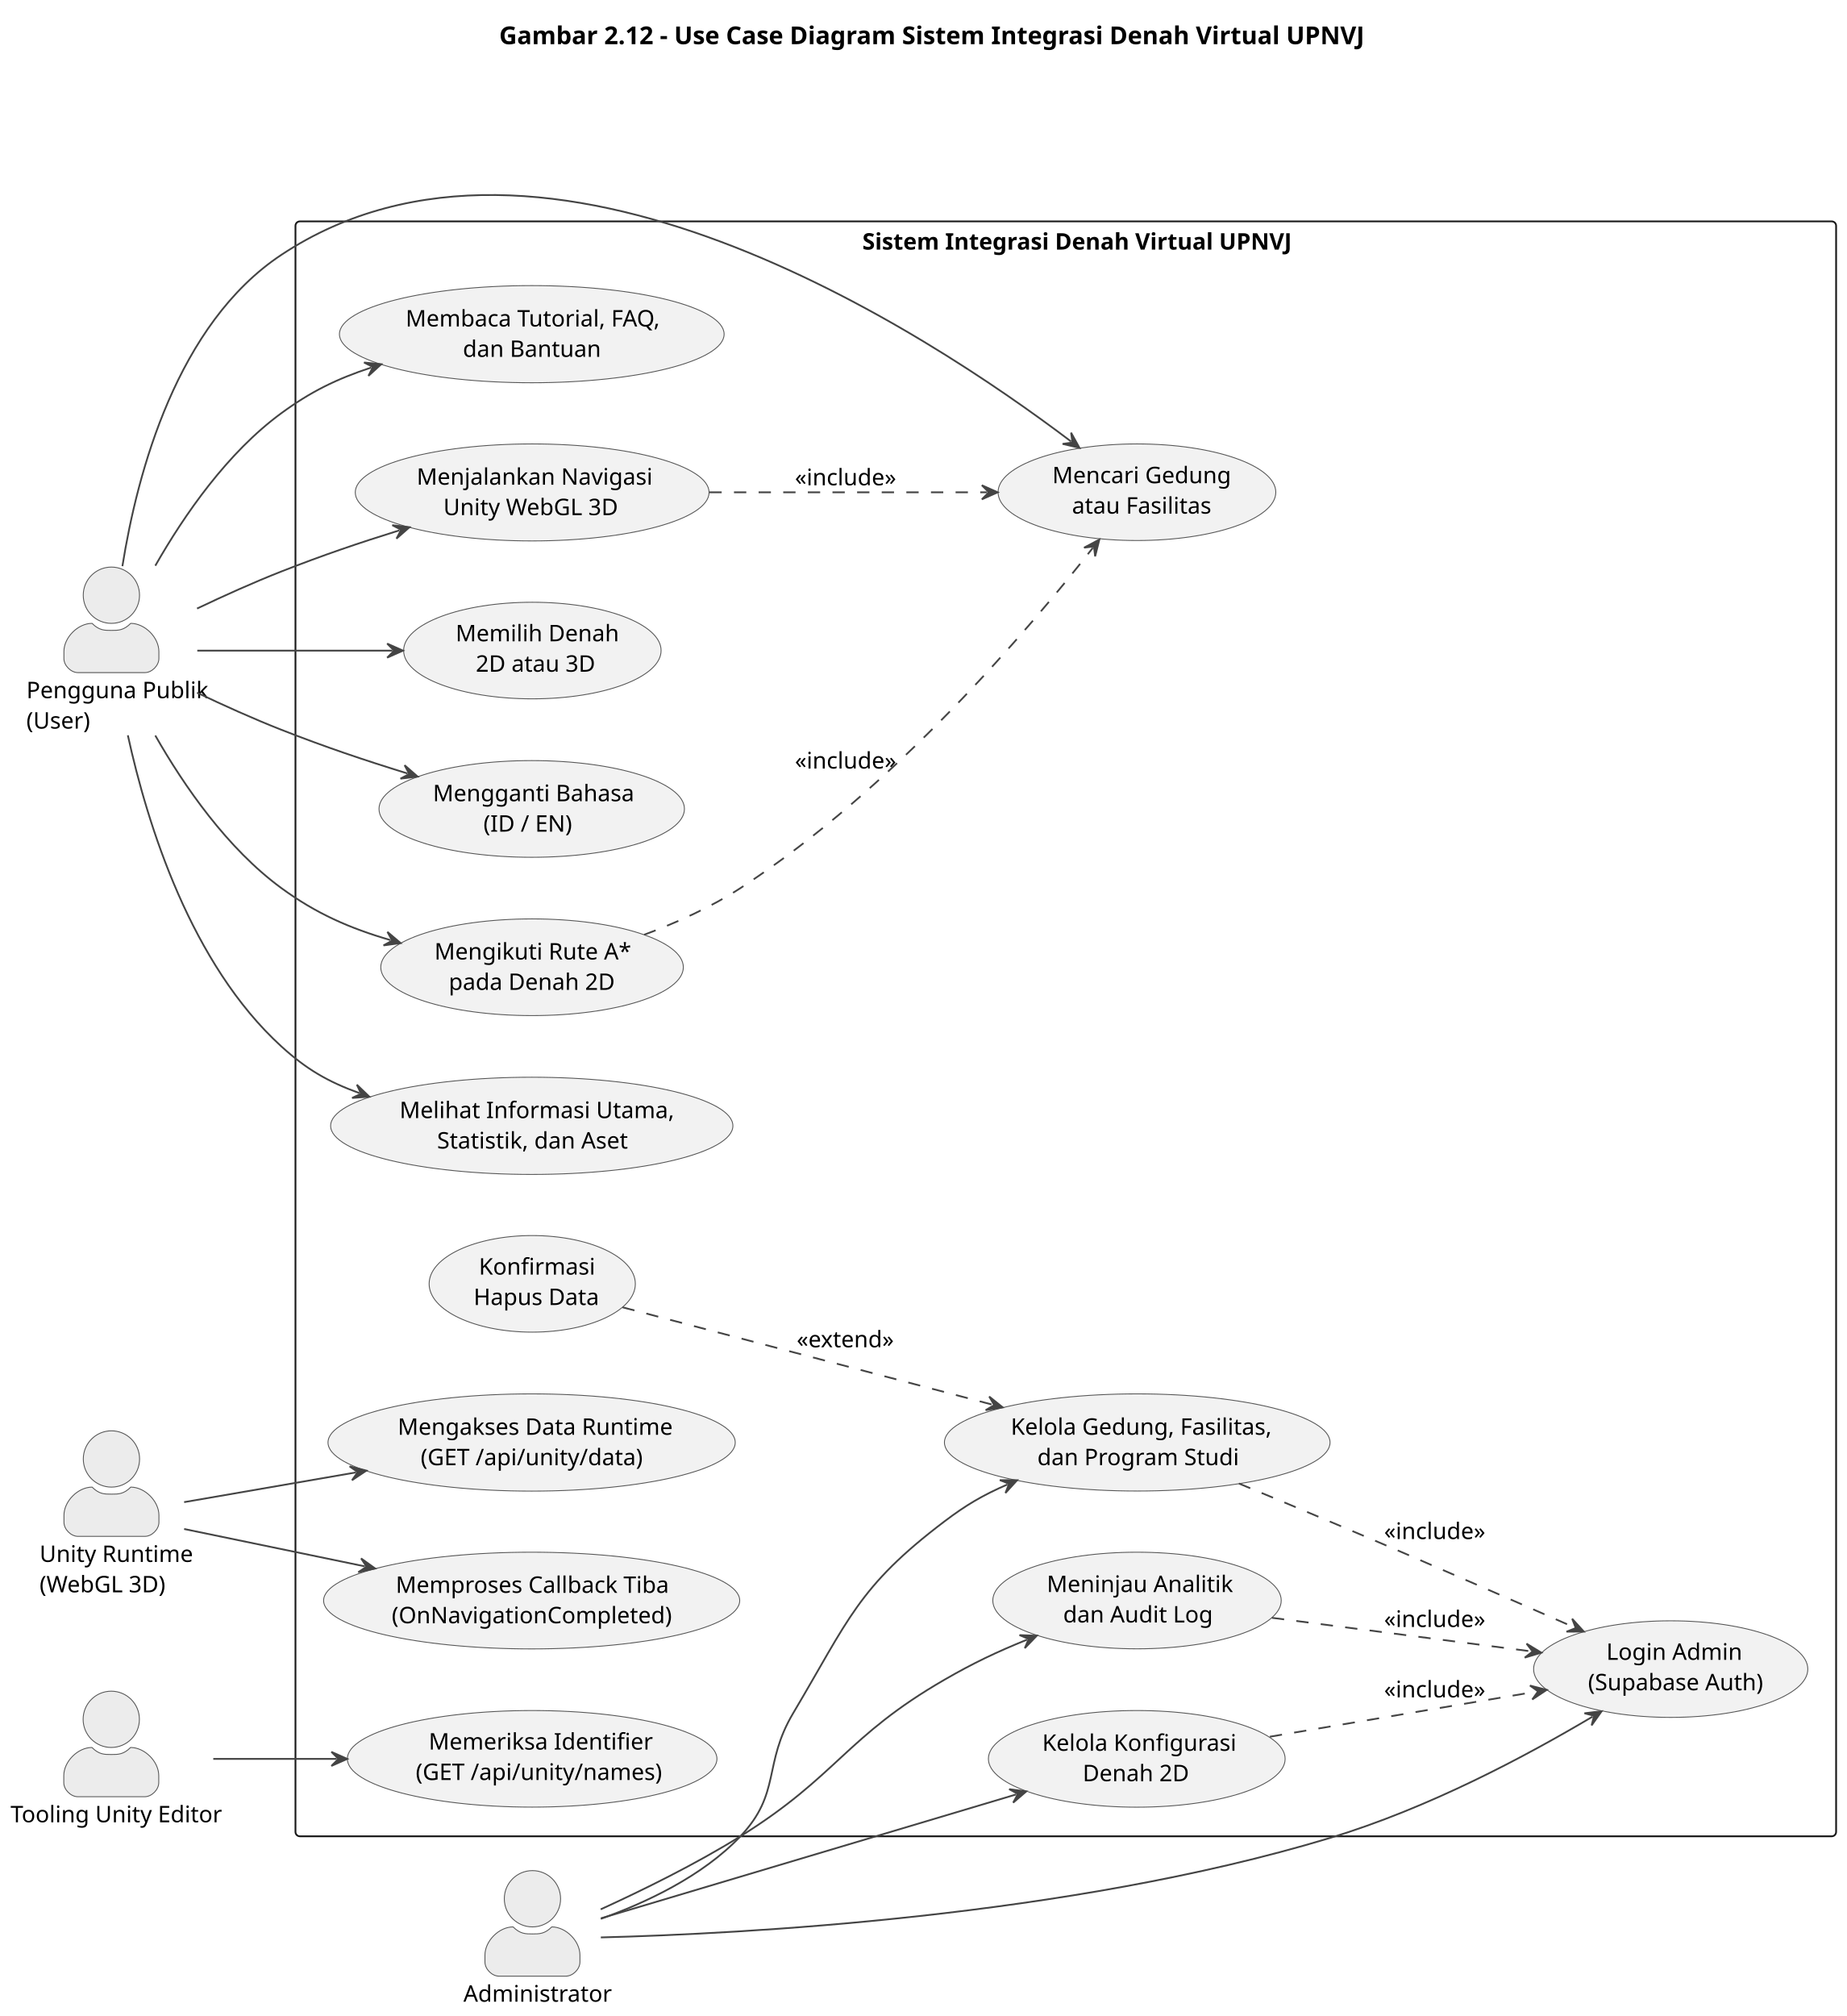
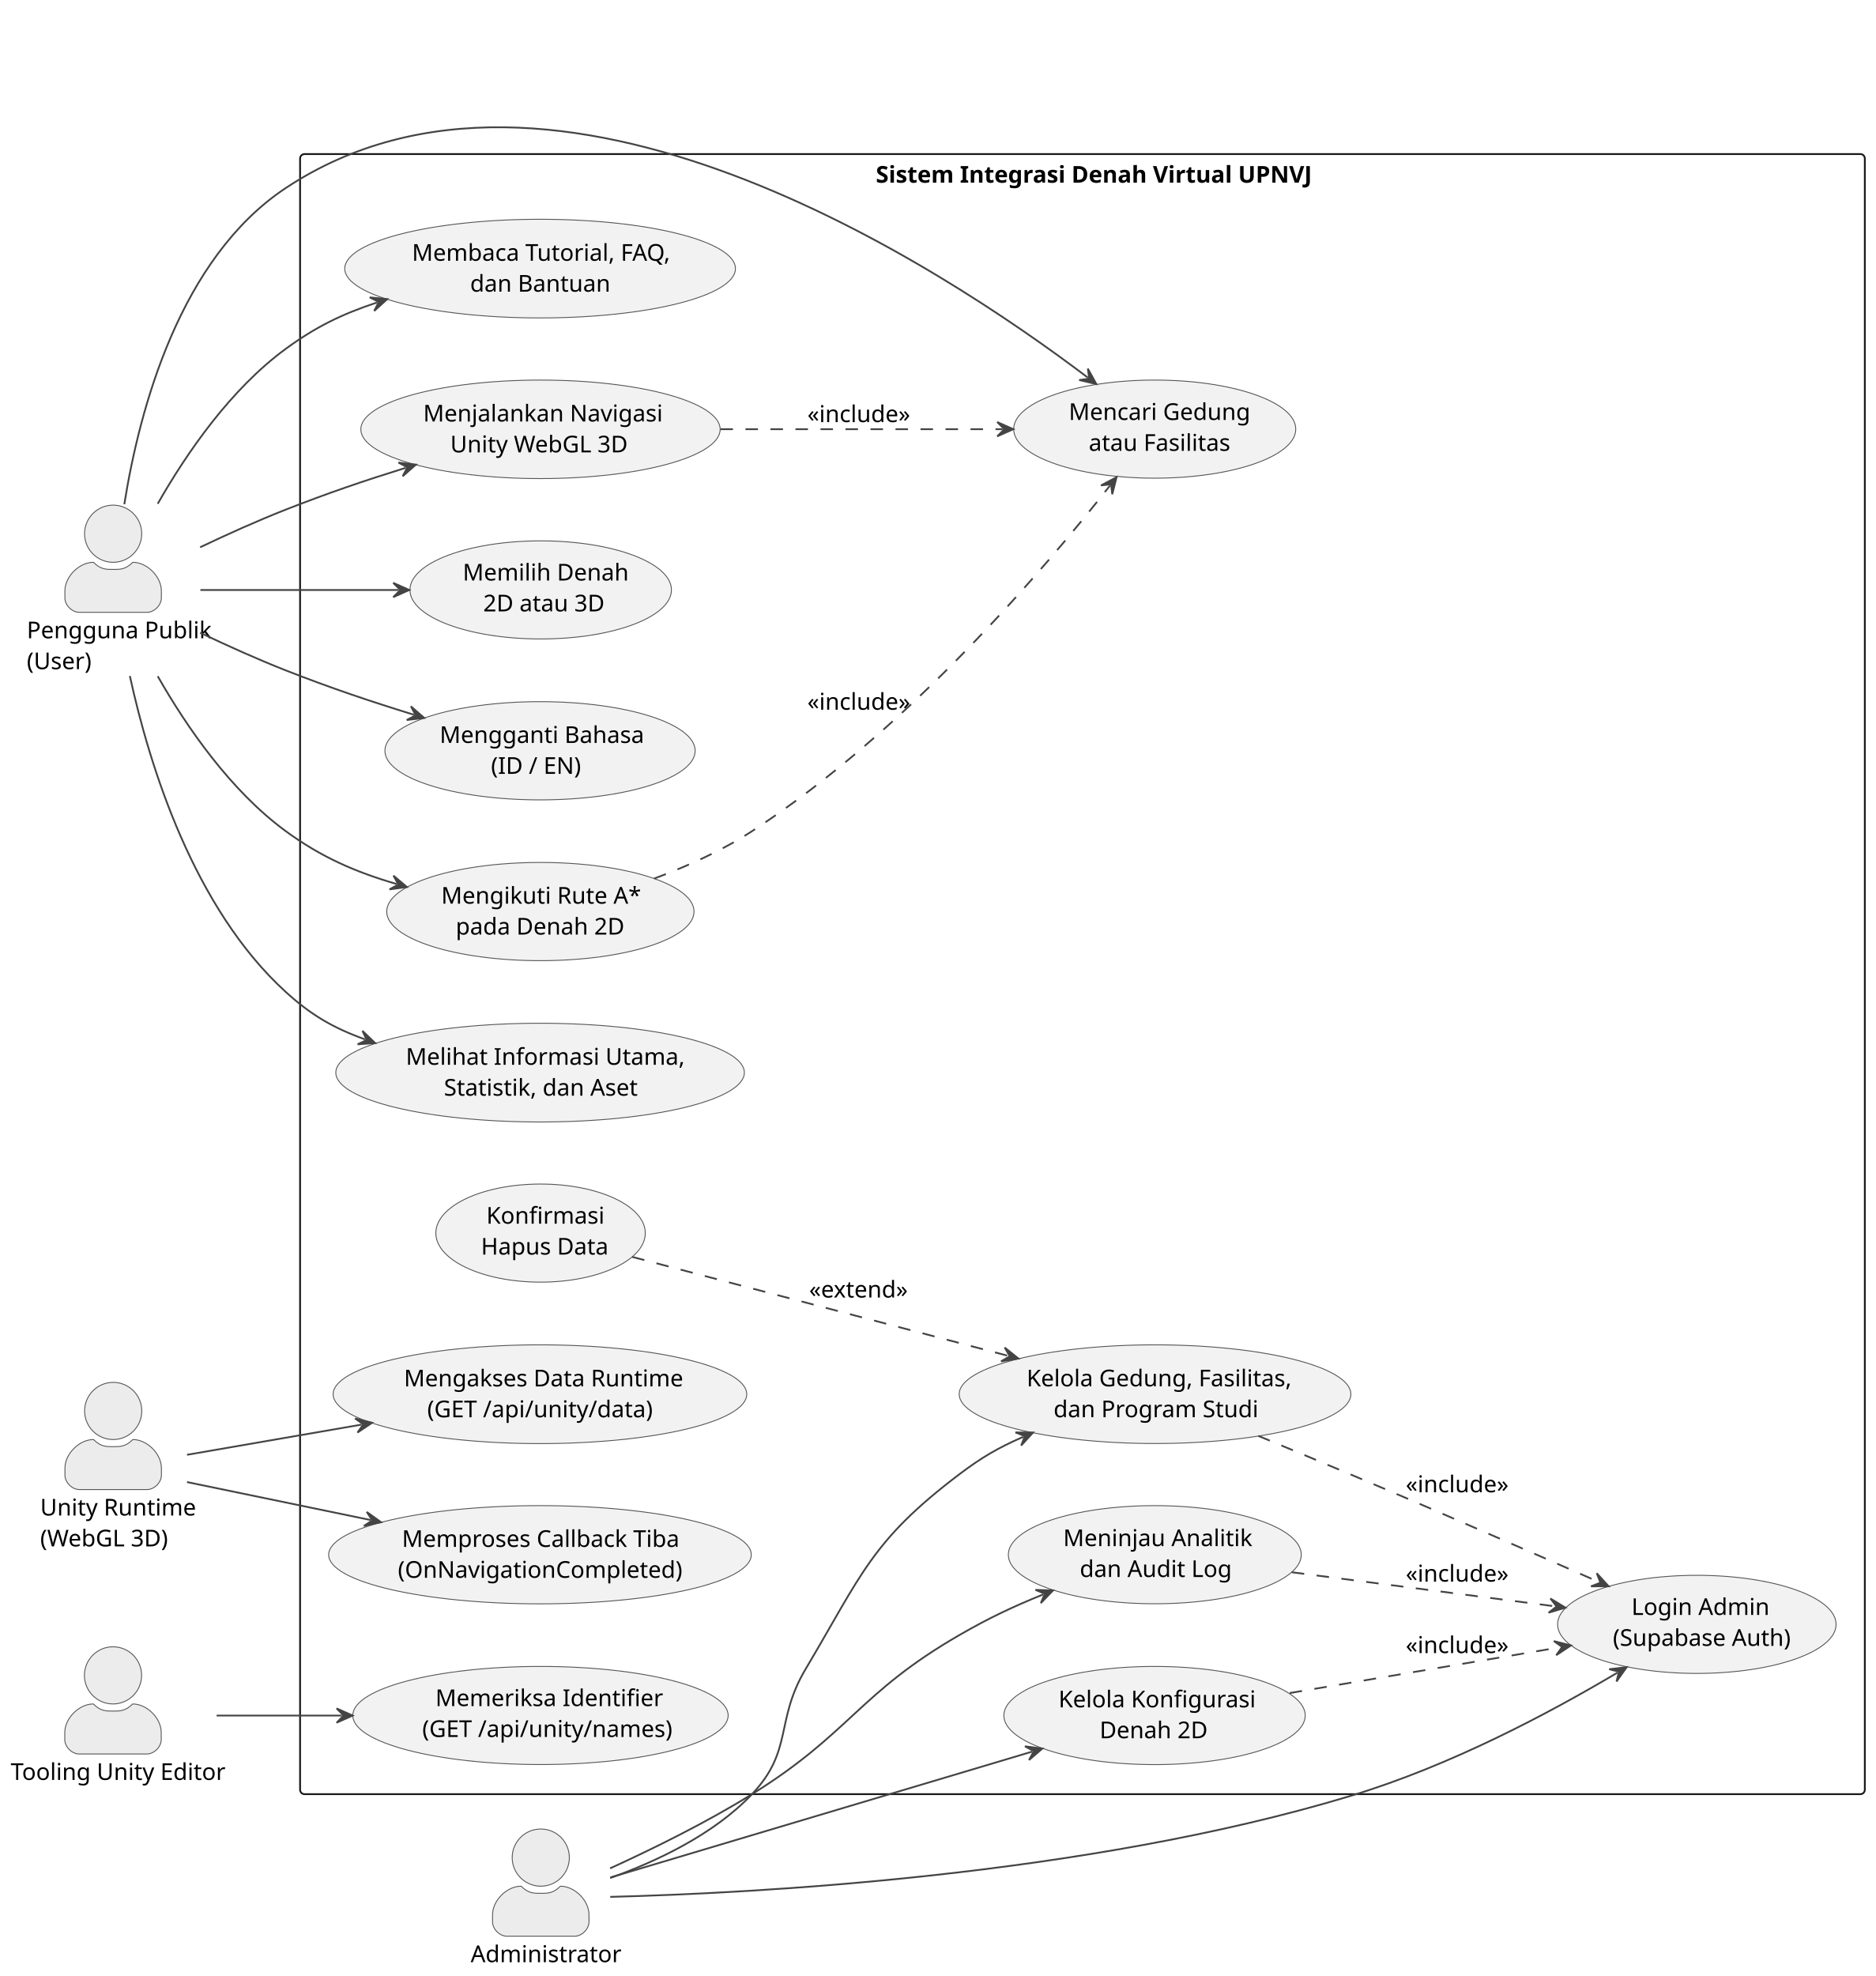
- <svg xmlns="http://www.w3.org/2000/svg" contentStyleType="text/css" height="1146px" preserveAspectRatio="none" style="width:1050px;height:1146px;background:#FFFFFF;" version="1.1" viewBox="0 0 1050 1146" width="1050px" zoomAndPan="magnify">
+ <svg xmlns="http://www.w3.org/2000/svg" contentStyleType="text/css" height="1106px" preserveAspectRatio="none" style="width:1050px;height:1106px;background:#FFFFFF;" version="1.1" viewBox="0 0 1050 1106" width="1050px" zoomAndPan="magnify">
  <defs />
  <g>
-     <text fill="#000000" font-family="Segoe UI" font-size="14" font-weight="bold" lengthAdjust="spacing" textLength="468.296" x="283.852" y="25.107">Gambar 2.12 - Use Case Diagram Sistem Integrasi Denah Virtual UPNVJ</text>
    <g id="cluster_Sistem Integrasi Denah Virtual UPNVJ">
-       <rect fill="none" height="918" rx="2.5" ry="2.5" style="stroke:#181818;stroke-width:1.0;" width="876" x="168" y="125.851" />
-       <text fill="#000000" font-family="Segoe UI" font-size="13" font-weight="bold" lengthAdjust="spacing" textLength="231.328" x="490.336" y="141.879">Sistem Integrasi Denah Virtual UPNVJ</text>
+       <rect fill="none" height="918" rx="2.5" ry="2.5" style="stroke:#181818;stroke-width:1.0;" width="876" x="168" y="86.23" />
+       <text fill="#000000" font-family="Segoe UI" font-size="13" font-weight="bold" lengthAdjust="spacing" textLength="231.328" x="490.336" y="102.258">Sistem Integrasi Denah Virtual UPNVJ</text>
    </g>
    <g id="elem_UC1">
-       <ellipse cx="302.359" cy="639.982" fill="#F2F2F2" rx="114.359" ry="27.631" style="stroke:#555555;stroke-width:0.5;" />
-       <text fill="#000000" font-family="Segoe UI" font-size="13" lengthAdjust="spacing" textLength="144.346" x="227.186" y="635.601">Melihat Informasi Utama,</text>
-       <text fill="#000000" font-family="Segoe UI" font-size="13" lengthAdjust="spacing" textLength="101.683" x="248.517" y="652.892">Statistik, dan Aset</text>
+       <ellipse cx="302.359" cy="600.361" fill="#F2F2F2" rx="114.359" ry="27.631" style="stroke:#555555;stroke-width:0.5;" />
+       <text fill="#000000" font-family="Segoe UI" font-size="13" lengthAdjust="spacing" textLength="144.346" x="227.186" y="595.98">Melihat Informasi Utama,</text>
+       <text fill="#000000" font-family="Segoe UI" font-size="13" lengthAdjust="spacing" textLength="101.683" x="248.517" y="613.271">Statistik, dan Aset</text>
    </g>
    <g id="elem_UC2">
-       <ellipse cx="646.458" cy="279.805" fill="#F2F2F2" rx="78.958" ry="27.454" style="stroke:#555555;stroke-width:0.5;" />
-       <text fill="#000000" font-family="Segoe UI" font-size="13" lengthAdjust="spacing" textLength="95.418" x="598.331" y="274.677">Mencari Gedung</text>
-       <text fill="#000000" font-family="Segoe UI" font-size="13" lengthAdjust="spacing" textLength="73.011" x="609.534" y="291.968">atau Fasilitas</text>
+       <ellipse cx="646.458" cy="240.184" fill="#F2F2F2" rx="78.958" ry="27.454" style="stroke:#555555;stroke-width:0.5;" />
+       <text fill="#000000" font-family="Segoe UI" font-size="13" lengthAdjust="spacing" textLength="95.418" x="598.331" y="235.056">Mencari Gedung</text>
+       <text fill="#000000" font-family="Segoe UI" font-size="13" lengthAdjust="spacing" textLength="73.011" x="609.534" y="252.347">atau Fasilitas</text>
    </g>
    <g id="elem_UC3">
-       <ellipse cx="302.364" cy="189.962" fill="#F2F2F2" rx="109.364" ry="27.611" style="stroke:#555555;stroke-width:0.5;" />
-       <text fill="#000000" font-family="Segoe UI" font-size="13" lengthAdjust="spacing" textLength="137.458" x="230.635" y="185.581">Membaca Tutorial, FAQ,</text>
-       <text fill="#000000" font-family="Segoe UI" font-size="13" lengthAdjust="spacing" textLength="72.344" x="263.192" y="202.871">dan Bantuan</text>
+       <ellipse cx="302.364" cy="150.341" fill="#F2F2F2" rx="109.364" ry="27.611" style="stroke:#555555;stroke-width:0.5;" />
+       <text fill="#000000" font-family="Segoe UI" font-size="13" lengthAdjust="spacing" textLength="137.458" x="230.635" y="145.959">Membaca Tutorial, FAQ,</text>
+       <text fill="#000000" font-family="Segoe UI" font-size="13" lengthAdjust="spacing" textLength="72.344" x="263.192" y="163.25">dan Bantuan</text>
    </g>
    <g id="elem_UC4">
-       <ellipse cx="302.697" cy="369.804" fill="#F2F2F2" rx="73.197" ry="27.453" style="stroke:#555555;stroke-width:0.5;" />
-       <text fill="#000000" font-family="Segoe UI" font-size="13" lengthAdjust="spacing" textLength="87.274" x="259.06" y="364.542">Memilih Denah</text>
-       <text fill="#000000" font-family="Segoe UI" font-size="13" lengthAdjust="spacing" textLength="64.359" x="270.518" y="381.833">2D atau 3D</text>
+       <ellipse cx="302.697" cy="330.183" fill="#F2F2F2" rx="73.197" ry="27.453" style="stroke:#555555;stroke-width:0.5;" />
+       <text fill="#000000" font-family="Segoe UI" font-size="13" lengthAdjust="spacing" textLength="87.274" x="259.06" y="324.921">Memilih Denah</text>
+       <text fill="#000000" font-family="Segoe UI" font-size="13" lengthAdjust="spacing" textLength="64.359" x="270.518" y="342.212">2D atau 3D</text>
    </g>
    <g id="elem_UC5">
-       <ellipse cx="302.522" cy="549.834" fill="#F2F2F2" rx="86.022" ry="27.483" style="stroke:#555555;stroke-width:0.5;" />
-       <text fill="#000000" font-family="Segoe UI" font-size="13" lengthAdjust="spacing" textLength="105.269" x="247.004" y="545.422">Mengikuti Rute A*</text>
-       <text fill="#000000" font-family="Segoe UI" font-size="13" lengthAdjust="spacing" textLength="89.013" x="255.132" y="562.712">pada Denah 2D</text>
+       <ellipse cx="302.522" cy="510.213" fill="#F2F2F2" rx="86.022" ry="27.483" style="stroke:#555555;stroke-width:0.5;" />
+       <text fill="#000000" font-family="Segoe UI" font-size="13" lengthAdjust="spacing" textLength="105.269" x="247.004" y="505.8">Mengikuti Rute A*</text>
+       <text fill="#000000" font-family="Segoe UI" font-size="13" lengthAdjust="spacing" textLength="89.013" x="255.132" y="523.091">pada Denah 2D</text>
    </g>
    <g id="elem_UC6">
-       <ellipse cx="302.586" cy="279.921" fill="#F2F2F2" rx="100.586" ry="27.57" style="stroke:#555555;stroke-width:0.5;" />
-       <text fill="#000000" font-family="Segoe UI" font-size="13" lengthAdjust="spacing" textLength="125.353" x="236.909" y="275.539">Menjalankan Navigasi</text>
-       <text fill="#000000" font-family="Segoe UI" font-size="13" lengthAdjust="spacing" textLength="94.999" x="252.086" y="292.83">Unity WebGL 3D</text>
+       <ellipse cx="302.586" cy="240.3" fill="#F2F2F2" rx="100.586" ry="27.57" style="stroke:#555555;stroke-width:0.5;" />
+       <text fill="#000000" font-family="Segoe UI" font-size="13" lengthAdjust="spacing" textLength="125.353" x="236.909" y="235.918">Menjalankan Navigasi</text>
+       <text fill="#000000" font-family="Segoe UI" font-size="13" lengthAdjust="spacing" textLength="94.999" x="252.086" y="253.209">Unity WebGL 3D</text>
    </g>
    <g id="elem_UC7">
-       <ellipse cx="302.337" cy="459.839" fill="#F2F2F2" rx="86.837" ry="27.488" style="stroke:#555555;stroke-width:0.5;" />
-       <text fill="#000000" font-family="Segoe UI" font-size="13" lengthAdjust="spacing" textLength="106.393" x="246.14" y="455.458">Mengganti Bahasa</text>
-       <text fill="#000000" font-family="Segoe UI" font-size="13" lengthAdjust="spacing" textLength="48.909" x="274.882" y="472.749">(ID / EN)</text>
+       <ellipse cx="302.337" cy="420.218" fill="#F2F2F2" rx="86.837" ry="27.488" style="stroke:#555555;stroke-width:0.5;" />
+       <text fill="#000000" font-family="Segoe UI" font-size="13" lengthAdjust="spacing" textLength="106.393" x="246.14" y="415.837">Mengganti Bahasa</text>
+       <text fill="#000000" font-family="Segoe UI" font-size="13" lengthAdjust="spacing" textLength="48.909" x="274.882" y="433.128">(ID / EN)</text>
    </g>
    <g id="elem_UC8">
-       <ellipse cx="949.955" cy="948.804" fill="#F2F2F2" rx="77.955" ry="27.453" style="stroke:#555555;stroke-width:0.5;" />
-       <text fill="#000000" font-family="Segoe UI" font-size="13" lengthAdjust="spacing" textLength="73.201" x="913.355" y="943.542">Login Admin</text>
-       <text fill="#000000" font-family="Segoe UI" font-size="13" lengthAdjust="spacing" textLength="94.002" x="902.954" y="960.833">(Supabase Auth)</text>
+       <ellipse cx="949.955" cy="909.183" fill="#F2F2F2" rx="77.955" ry="27.453" style="stroke:#555555;stroke-width:0.5;" />
+       <text fill="#000000" font-family="Segoe UI" font-size="13" lengthAdjust="spacing" textLength="73.201" x="913.355" y="903.92">Login Admin</text>
+       <text fill="#000000" font-family="Segoe UI" font-size="13" lengthAdjust="spacing" textLength="94.002" x="902.954" y="921.212">(Supabase Auth)</text>
    </g>
    <g id="elem_UC9">
-       <ellipse cx="646.631" cy="819.963" fill="#F2F2F2" rx="109.631" ry="27.612" style="stroke:#555555;stroke-width:0.5;" />
-       <text fill="#000000" font-family="Segoe UI" font-size="13" lengthAdjust="spacing" textLength="137.827" x="574.718" y="815.582">Kelola Gedung, Fasilitas,</text>
-       <text fill="#000000" font-family="Segoe UI" font-size="13" lengthAdjust="spacing" textLength="107.624" x="589.819" y="832.873">dan Program Studi</text>
+       <ellipse cx="646.631" cy="780.342" fill="#F2F2F2" rx="109.631" ry="27.612" style="stroke:#555555;stroke-width:0.5;" />
+       <text fill="#000000" font-family="Segoe UI" font-size="13" lengthAdjust="spacing" textLength="137.827" x="574.718" y="775.961">Kelola Gedung, Fasilitas,</text>
+       <text fill="#000000" font-family="Segoe UI" font-size="13" lengthAdjust="spacing" textLength="107.624" x="589.819" y="793.252">dan Program Studi</text>
    </g>
    <g id="elem_UC10">
-       <ellipse cx="646.362" cy="999.824" fill="#F2F2F2" rx="84.362" ry="27.473" style="stroke:#555555;stroke-width:0.5;" />
-       <text fill="#000000" font-family="Segoe UI" font-size="13" lengthAdjust="spacing" textLength="102.972" x="592.588" y="995.249">Kelola Konfigurasi</text>
-       <text fill="#000000" font-family="Segoe UI" font-size="13" lengthAdjust="spacing" textLength="56.926" x="615.611" y="1012.54">Denah 2D</text>
+       <ellipse cx="646.362" cy="960.203" fill="#F2F2F2" rx="84.362" ry="27.473" style="stroke:#555555;stroke-width:0.5;" />
+       <text fill="#000000" font-family="Segoe UI" font-size="13" lengthAdjust="spacing" textLength="102.972" x="592.588" y="955.628">Kelola Konfigurasi</text>
+       <text fill="#000000" font-family="Segoe UI" font-size="13" lengthAdjust="spacing" textLength="56.926" x="615.611" y="972.919">Denah 2D</text>
    </g>
    <g id="elem_UC11">
-       <ellipse cx="646.499" cy="909.813" fill="#F2F2F2" rx="81.999" ry="27.462" style="stroke:#555555;stroke-width:0.5;" />
-       <text fill="#000000" font-family="Segoe UI" font-size="13" lengthAdjust="spacing" textLength="99.684" x="595.2" y="905.001">Meninjau Analitik</text>
-       <text fill="#000000" font-family="Segoe UI" font-size="13" lengthAdjust="spacing" textLength="81.091" x="604.496" y="922.292">dan Audit Log</text>
+       <ellipse cx="646.499" cy="870.192" fill="#F2F2F2" rx="81.999" ry="27.462" style="stroke:#555555;stroke-width:0.5;" />
+       <text fill="#000000" font-family="Segoe UI" font-size="13" lengthAdjust="spacing" textLength="99.684" x="595.2" y="865.38">Meninjau Analitik</text>
+       <text fill="#000000" font-family="Segoe UI" font-size="13" lengthAdjust="spacing" textLength="81.091" x="604.496" y="882.671">dan Audit Log</text>
    </g>
    <g id="elem_UC12">
-       <ellipse cx="302.628" cy="729.804" fill="#F2F2F2" rx="58.628" ry="27.453" style="stroke:#555555;stroke-width:0.5;" />
-       <text fill="#000000" font-family="Segoe UI" font-size="13" lengthAdjust="spacing" textLength="60.728" x="272.264" y="724.542">Konfirmasi</text>
-       <text fill="#000000" font-family="Segoe UI" font-size="13" lengthAdjust="spacing" textLength="66.669" x="269.293" y="741.833">Hapus Data</text>
+       <ellipse cx="302.628" cy="690.183" fill="#F2F2F2" rx="58.628" ry="27.453" style="stroke:#555555;stroke-width:0.5;" />
+       <text fill="#000000" font-family="Segoe UI" font-size="13" lengthAdjust="spacing" textLength="60.728" x="272.264" y="684.92">Konfirmasi</text>
+       <text fill="#000000" font-family="Segoe UI" font-size="13" lengthAdjust="spacing" textLength="66.669" x="269.293" y="702.212">Hapus Data</text>
    </g>
    <g id="elem_UC13">
-       <ellipse cx="302.277" cy="819.988" fill="#F2F2F2" rx="115.777" ry="27.637" style="stroke:#555555;stroke-width:0.5;" />
-       <text fill="#000000" font-family="Segoe UI" font-size="13" lengthAdjust="spacing" textLength="146.301" x="226.126" y="815.607">Mengakses Data Runtime</text>
-       <text fill="#000000" font-family="Segoe UI" font-size="13" lengthAdjust="spacing" textLength="120.161" x="239.196" y="832.898">(GET /api/unity/data)</text>
+       <ellipse cx="302.277" cy="780.367" fill="#F2F2F2" rx="115.777" ry="27.637" style="stroke:#555555;stroke-width:0.5;" />
+       <text fill="#000000" font-family="Segoe UI" font-size="13" lengthAdjust="spacing" textLength="146.301" x="226.126" y="775.986">Mengakses Data Runtime</text>
+       <text fill="#000000" font-family="Segoe UI" font-size="13" lengthAdjust="spacing" textLength="120.161" x="239.196" y="793.277">(GET /api/unity/data)</text>
    </g>
    <g id="elem_UC14">
-       <ellipse cx="302.574" cy="999.804" fill="#F2F2F2" rx="105.074" ry="27.453" style="stroke:#555555;stroke-width:0.5;" />
-       <text fill="#000000" font-family="Segoe UI" font-size="13" lengthAdjust="spacing" textLength="117.647" x="243.751" y="994.542">Memeriksa Identifier</text>
-       <text fill="#000000" font-family="Segoe UI" font-size="13" lengthAdjust="spacing" textLength="132.355" x="236.397" y="1011.833">(GET /api/unity/names)</text>
+       <ellipse cx="302.574" cy="960.183" fill="#F2F2F2" rx="105.074" ry="27.453" style="stroke:#555555;stroke-width:0.5;" />
+       <text fill="#000000" font-family="Segoe UI" font-size="13" lengthAdjust="spacing" textLength="117.647" x="243.751" y="954.92">Memeriksa Identifier</text>
+       <text fill="#000000" font-family="Segoe UI" font-size="13" lengthAdjust="spacing" textLength="132.355" x="236.397" y="972.212">(GET /api/unity/names)</text>
    </g>
    <g id="elem_UC15">
-       <ellipse cx="302.298" cy="909.839" fill="#F2F2F2" rx="118.298" ry="27.488" style="stroke:#555555;stroke-width:0.5;" />
-       <text fill="#000000" font-family="Segoe UI" font-size="13" lengthAdjust="spacing" textLength="146.301" x="225.016" y="905.457">Memproses Callback Tiba</text>
-       <text fill="#000000" font-family="Segoe UI" font-size="13" lengthAdjust="spacing" textLength="150.827" x="222.753" y="922.748">(OnNavigationCompleted)</text>
+       <ellipse cx="302.298" cy="870.217" fill="#F2F2F2" rx="118.298" ry="27.488" style="stroke:#555555;stroke-width:0.5;" />
+       <text fill="#000000" font-family="Segoe UI" font-size="13" lengthAdjust="spacing" textLength="146.301" x="225.016" y="865.836">Memproses Callback Tiba</text>
+       <text fill="#000000" font-family="Segoe UI" font-size="13" lengthAdjust="spacing" textLength="150.827" x="222.753" y="883.127">(OnNavigationCompleted)</text>
    </g>
    <g id="elem_User">
-       <ellipse cx="63.337" cy="338.351" fill="#ECECEC" rx="16" ry="16" style="stroke:#555555;stroke-width:0.5;" />
-       <path d="M63.337,358.351 C67.337,358.351 70.337,358.351 74.337,354.351 C82.337,354.351 90.337,362.351 90.337,370.351 L90.337,374.351 C90.337,378.351 86.337,382.351 82.337,382.351 L44.337,382.351 C40.337,382.351 36.337,378.351 36.337,374.351 L36.337,370.351 C36.337,362.351 44.337,354.351 52.337,354.351 C56.337,358.351 59.337,358.351 63.337,358.351 " fill="#ECECEC" style="stroke:#555555;stroke-width:0.5;" />
-       <text fill="#000000" font-family="Segoe UI" font-size="13" lengthAdjust="spacing" textLength="96.675" x="15" y="396.879">Pengguna Publik</text>
-       <text fill="#000000" font-family="Segoe UI" font-size="13" lengthAdjust="spacing" textLength="33.611" x="15" y="414.17">(User)</text>
+       <ellipse cx="63.337" cy="298.73" fill="#ECECEC" rx="16" ry="16" style="stroke:#555555;stroke-width:0.5;" />
+       <path d="M63.337,318.73 C67.337,318.73 70.337,318.73 74.337,314.73 C82.337,314.73 90.337,322.73 90.337,330.73 L90.337,334.73 C90.337,338.73 86.337,342.73 82.337,342.73 L44.337,342.73 C40.337,342.73 36.337,338.73 36.337,334.73 L36.337,330.73 C36.337,322.73 44.337,314.73 52.337,314.73 C56.337,318.73 59.337,318.73 63.337,318.73 " fill="#ECECEC" style="stroke:#555555;stroke-width:0.5;" />
+       <text fill="#000000" font-family="Segoe UI" font-size="13" lengthAdjust="spacing" textLength="96.675" x="15" y="357.258">Pengguna Publik</text>
+       <text fill="#000000" font-family="Segoe UI" font-size="13" lengthAdjust="spacing" textLength="33.611" x="15" y="374.549">(User)</text>
    </g>
    <g id="elem_Admin">
-       <ellipse cx="302.744" cy="1079.351" fill="#ECECEC" rx="16" ry="16" style="stroke:#555555;stroke-width:0.5;" />
-       <path d="M302.744,1099.351 C306.744,1099.351 309.744,1099.351 313.744,1095.351 C321.744,1095.351 329.744,1103.351 329.744,1111.351 L329.744,1115.351 C329.744,1119.351 325.744,1123.351 321.744,1123.351 L283.744,1123.351 C279.744,1123.351 275.744,1119.351 275.744,1115.351 L275.744,1111.351 C275.744,1103.351 283.744,1095.351 291.744,1095.351 C295.744,1099.351 298.744,1099.351 302.744,1099.351 " fill="#ECECEC" style="stroke:#555555;stroke-width:0.5;" />
-       <text fill="#000000" font-family="Segoe UI" font-size="13" lengthAdjust="spacing" textLength="78.489" x="263.5" y="1137.879">Administrator</text>
+       <ellipse cx="302.744" cy="1039.73" fill="#ECECEC" rx="16" ry="16" style="stroke:#555555;stroke-width:0.5;" />
+       <path d="M302.744,1059.73 C306.744,1059.73 309.744,1059.73 313.744,1055.73 C321.744,1055.73 329.744,1063.73 329.744,1071.73 L329.744,1075.73 C329.744,1079.73 325.744,1083.73 321.744,1083.73 L283.744,1083.73 C279.744,1083.73 275.744,1079.73 275.744,1075.73 L275.744,1071.73 C275.744,1063.73 283.744,1055.73 291.744,1055.73 C295.744,1059.73 298.744,1059.73 302.744,1059.73 " fill="#ECECEC" style="stroke:#555555;stroke-width:0.5;" />
+       <text fill="#000000" font-family="Segoe UI" font-size="13" lengthAdjust="spacing" textLength="78.489" x="263.5" y="1098.258">Administrator</text>
    </g>
    <g id="elem_UnityRuntime">
-       <ellipse cx="63.366" cy="829.351" fill="#ECECEC" rx="16" ry="16" style="stroke:#555555;stroke-width:0.5;" />
-       <path d="M63.366,849.351 C67.366,849.351 70.366,849.351 74.366,845.351 C82.366,845.351 90.366,853.351 90.366,861.351 L90.366,865.351 C90.366,869.351 86.366,873.351 82.366,873.351 L44.366,873.351 C40.366,873.351 36.366,869.351 36.366,865.351 L36.366,861.351 C36.366,853.351 44.366,845.351 52.366,845.351 C56.366,849.351 59.366,849.351 63.366,849.351 " fill="#ECECEC" style="stroke:#555555;stroke-width:0.5;" />
-       <text fill="#000000" font-family="Segoe UI" font-size="13" lengthAdjust="spacing" textLength="81.732" x="22.5" y="887.879">Unity Runtime</text>
-       <text fill="#000000" font-family="Segoe UI" font-size="13" lengthAdjust="spacing" textLength="69.151" x="22.5" y="905.17">(WebGL 3D)</text>
+       <ellipse cx="63.366" cy="789.73" fill="#ECECEC" rx="16" ry="16" style="stroke:#555555;stroke-width:0.5;" />
+       <path d="M63.366,809.73 C67.366,809.73 70.366,809.73 74.366,805.73 C82.366,805.73 90.366,813.73 90.366,821.73 L90.366,825.73 C90.366,829.73 86.366,833.73 82.366,833.73 L44.366,833.73 C40.366,833.73 36.366,829.73 36.366,825.73 L36.366,821.73 C36.366,813.73 44.366,805.73 52.366,805.73 C56.366,809.73 59.366,809.73 63.366,809.73 " fill="#ECECEC" style="stroke:#555555;stroke-width:0.5;" />
+       <text fill="#000000" font-family="Segoe UI" font-size="13" lengthAdjust="spacing" textLength="81.732" x="22.5" y="848.258">Unity Runtime</text>
+       <text fill="#000000" font-family="Segoe UI" font-size="13" lengthAdjust="spacing" textLength="69.151" x="22.5" y="865.549">(WebGL 3D)</text>
    </g>
    <g id="elem_UnityEditor">
-       <ellipse cx="63.265" cy="977.351" fill="#ECECEC" rx="16" ry="16" style="stroke:#555555;stroke-width:0.5;" />
-       <path d="M63.265,997.351 C67.265,997.351 70.265,997.351 74.265,993.351 C82.265,993.351 90.265,1001.351 90.265,1009.351 L90.265,1013.351 C90.265,1017.351 86.265,1021.351 82.265,1021.351 L44.265,1021.351 C40.265,1021.351 36.265,1017.351 36.265,1013.351 L36.265,1009.351 C36.265,1001.351 44.265,993.351 52.265,993.351 C56.265,997.351 59.265,997.351 63.265,997.351 " fill="#ECECEC" style="stroke:#555555;stroke-width:0.5;" />
-       <text fill="#000000" font-family="Segoe UI" font-size="13" lengthAdjust="spacing" textLength="114.531" x="6" y="1035.879">Tooling Unity Editor</text>
+       <ellipse cx="63.265" cy="937.73" fill="#ECECEC" rx="16" ry="16" style="stroke:#555555;stroke-width:0.5;" />
+       <path d="M63.265,957.73 C67.265,957.73 70.265,957.73 74.265,953.73 C82.265,953.73 90.265,961.73 90.265,969.73 L90.265,973.73 C90.265,977.73 86.265,981.73 82.265,981.73 L44.265,981.73 C40.265,981.73 36.265,977.73 36.265,973.73 L36.265,969.73 C36.265,961.73 44.265,953.73 52.265,953.73 C56.265,957.73 59.265,957.73 63.265,957.73 " fill="#ECECEC" style="stroke:#555555;stroke-width:0.5;" />
+       <text fill="#000000" font-family="Segoe UI" font-size="13" lengthAdjust="spacing" textLength="114.531" x="6" y="996.258">Tooling Unity Editor</text>
    </g>
    <g id="link_User_UC1">
-       <path d="M72.7,417.991 C83.82,468.831 108.54,547.991 160,594.851 C174.1,607.691 186.238,614.831 204.378,621.391 " fill="none" id="User-to-UC1" style="stroke:#444444;stroke-width:1.0;" />
-       <polygon fill="#444444" points="210.02,623.431,202.917,616.609,205.318,621.731,200.196,624.132,210.02,623.431" style="stroke:#444444;stroke-width:1.0;" />
+       <path d="M72.7,378.37 C83.82,429.21 108.54,508.37 160,555.23 C174.1,568.07 186.238,575.21 204.378,581.769 " fill="none" id="User-to-UC1" style="stroke:#444444;stroke-width:1.0;" />
+       <polygon fill="#444444" points="210.02,583.81,202.917,576.988,205.318,582.11,200.196,584.511,210.02,583.81" style="stroke:#444444;stroke-width:1.0;" />
    </g>
    <g id="link_User_UC2">
-       <path d="M69.6,321.841 C78.14,268.301 100.73,184.081 160,144.851 C309.92,45.621 527.216,189.07 608.996,250.96 " fill="none" id="User-to-UC2" style="stroke:#444444;stroke-width:1.0;" />
-       <polygon fill="#444444" points="613.78,254.581,609.017,245.96,609.793,251.564,604.19,252.34,613.78,254.581" style="stroke:#444444;stroke-width:1.0;" />
+       <path d="M69.6,282.22 C78.14,228.68 100.73,144.46 160,105.23 C309.92,6 527.216,149.449 608.996,211.339 " fill="none" id="User-to-UC2" style="stroke:#444444;stroke-width:1.0;" />
+       <polygon fill="#444444" points="613.78,214.96,609.017,206.339,609.793,211.943,604.19,212.719,613.78,214.96" style="stroke:#444444;stroke-width:1.0;" />
    </g>
    <g id="link_User_UC3">
-       <path d="M88.3,321.591 C104.79,292.681 129.3,257.311 160,234.851 C176.75,222.601 191.264,215.488 211.095,208.918 " fill="none" id="User-to-UC3" style="stroke:#444444;stroke-width:1.0;" />
-       <polygon fill="#444444" points="216.79,207.031,206.989,206.065,212.044,208.604,209.505,213.659,216.79,207.031" style="stroke:#444444;stroke-width:1.0;" />
+       <path d="M88.3,281.97 C104.79,253.06 129.3,217.69 160,195.23 C176.75,182.98 191.264,175.867 211.095,169.297 " fill="none" id="User-to-UC3" style="stroke:#444444;stroke-width:1.0;" />
+       <polygon fill="#444444" points="216.79,167.41,206.989,166.444,212.044,168.982,209.505,174.038,216.79,167.41" style="stroke:#444444;stroke-width:1.0;" />
    </g>
    <g id="link_User_UC4">
-       <path d="M112.18,369.851 C145.7,369.851 185.16,369.851 223.14,369.851 " fill="none" id="User-to-UC4" style="stroke:#444444;stroke-width:1.0;" />
-       <polygon fill="#444444" points="229.14,369.851,220.14,365.851,224.14,369.851,220.14,373.851,229.14,369.851" style="stroke:#444444;stroke-width:1.0;" />
+       <path d="M112.18,330.23 C145.7,330.23 185.16,330.23 223.14,330.23 " fill="none" id="User-to-UC4" style="stroke:#444444;stroke-width:1.0;" />
+       <polygon fill="#444444" points="229.14,330.23,220.14,326.23,224.14,330.23,220.14,334.23,229.14,330.23" style="stroke:#444444;stroke-width:1.0;" />
    </g>
    <g id="link_User_UC5">
-       <path d="M88.3,418.111 C104.79,447.021 129.3,482.391 160,504.851 C179.87,519.381 198.85,527.663 222.05,534.423 " fill="none" id="User-to-UC5" style="stroke:#444444;stroke-width:1.0;" />
-       <polygon fill="#444444" points="227.81,536.101,220.288,529.743,223.01,534.702,218.05,537.424,227.81,536.101" style="stroke:#444444;stroke-width:1.0;" />
+       <path d="M88.3,378.49 C104.79,407.4 129.3,442.77 160,465.23 C179.87,479.76 198.85,488.041 222.05,494.801 " fill="none" id="User-to-UC5" style="stroke:#444444;stroke-width:1.0;" />
+       <polygon fill="#444444" points="227.81,496.48,220.288,490.122,223.01,495.081,218.05,497.803,227.81,496.48" style="stroke:#444444;stroke-width:1.0;" />
    </g>
    <g id="link_User_UC6">
-       <path d="M112.05,345.931 C127.19,338.721 144.13,331.081 160,324.851 C183.4,315.661 203.771,308.735 227.121,301.465 " fill="none" id="User-to-UC6" style="stroke:#444444;stroke-width:1.0;" />
-       <polygon fill="#444444" points="232.85,299.681,223.068,298.537,228.076,301.168,225.446,306.176,232.85,299.681" style="stroke:#444444;stroke-width:1.0;" />
+       <path d="M112.05,306.31 C127.19,299.1 144.13,291.46 160,285.23 C183.4,276.04 203.771,269.114 227.121,261.844 " fill="none" id="User-to-UC6" style="stroke:#444444;stroke-width:1.0;" />
+       <polygon fill="#444444" points="232.85,260.06,223.068,258.916,228.076,261.546,225.446,266.555,232.85,260.06" style="stroke:#444444;stroke-width:1.0;" />
    </g>
    <g id="link_User_UC7">
-       <path d="M112.05,393.771 C127.19,400.981 144.13,408.621 160,414.851 C184.95,424.651 207.256,432.144 231.746,439.693 " fill="none" id="User-to-UC7" style="stroke:#444444;stroke-width:1.0;" />
-       <polygon fill="#444444" points="237.48,441.461,230.058,434.987,232.702,439.988,227.701,442.632,237.48,441.461" style="stroke:#444444;stroke-width:1.0;" />
+       <path d="M112.05,354.15 C127.19,361.36 144.13,369 160,375.23 C184.95,385.03 207.256,392.522 231.746,400.072 " fill="none" id="User-to-UC7" style="stroke:#444444;stroke-width:1.0;" />
+       <polygon fill="#444444" points="237.48,401.84,230.058,395.366,232.702,400.367,227.701,403.011,237.48,401.84" style="stroke:#444444;stroke-width:1.0;" />
    </g>
    <g id="link_Admin_UC8">
-       <path d="M341.63,1101.331 C420.64,1099.331 607.25,1089.801 756,1044.851 C812.6,1027.751 867.689,998.25 905.529,975.821 " fill="none" id="Admin-to-UC8" style="stroke:#444444;stroke-width:1.0;" />
-       <polygon fill="#444444" points="910.69,972.761,900.908,973.909,906.389,975.311,904.988,980.791,910.69,972.761" style="stroke:#444444;stroke-width:1.0;" />
+       <path d="M341.63,1061.71 C420.64,1059.71 607.25,1050.18 756,1005.23 C812.6,988.13 867.689,958.629 905.529,936.199 " fill="none" id="Admin-to-UC8" style="stroke:#444444;stroke-width:1.0;" />
+       <polygon fill="#444444" points="910.69,933.14,900.908,934.288,906.389,935.689,904.988,941.17,910.69,933.14" style="stroke:#444444;stroke-width:1.0;" />
    </g>
    <g id="link_Admin_UC9">
-       <path d="M341.61,1090.771 C366.95,1081.711 399.4,1066.641 421,1043.851 C444.28,1019.281 433.7,1002.941 451,973.851 C482.54,920.811 487.8,902.101 537,864.851 C549.36,855.501 558.443,850.136 572.843,843.836 " fill="none" id="Admin-to-UC9" style="stroke:#444444;stroke-width:1.0;" />
-       <polygon fill="#444444" points="578.34,841.431,568.491,841.374,573.759,843.435,571.698,848.703,578.34,841.431" style="stroke:#444444;stroke-width:1.0;" />
+       <path d="M341.61,1051.15 C366.95,1042.09 399.4,1027.02 421,1004.23 C444.28,979.66 433.7,963.32 451,934.23 C482.54,881.19 487.8,862.48 537,825.23 C549.36,815.88 558.443,810.515 572.843,804.215 " fill="none" id="Admin-to-UC9" style="stroke:#444444;stroke-width:1.0;" />
+       <polygon fill="#444444" points="578.34,801.81,568.491,801.753,573.759,803.814,571.698,809.082,578.34,801.81" style="stroke:#444444;stroke-width:1.0;" />
    </g>
    <g id="link_Admin_UC10">
-       <path d="M341.74,1090.451 C400.39,1072.951 507.41,1041.036 577.82,1020.036 " fill="none" id="Admin-to-UC10" style="stroke:#444444;stroke-width:1.0;" />
-       <polygon fill="#444444" points="583.57,1018.321,573.802,1017.06,578.779,1019.75,576.089,1024.726,583.57,1018.321" style="stroke:#444444;stroke-width:1.0;" />
+       <path d="M341.74,1050.83 C400.39,1033.33 507.41,1001.415 577.82,980.415 " fill="none" id="Admin-to-UC10" style="stroke:#444444;stroke-width:1.0;" />
+       <polygon fill="#444444" points="583.57,978.7,573.802,977.439,578.779,980.129,576.089,985.105,583.57,978.7" style="stroke:#444444;stroke-width:1.0;" />
    </g>
    <g id="link_Admin_UC11">
-       <path d="M341.55,1085.371 C365.06,1074.641 395.5,1059.711 421,1043.851 C476.18,1009.531 480.73,987.351 537,954.851 C553.42,945.361 566.67,939.087 583.97,932.067 " fill="none" id="Admin-to-UC11" style="stroke:#444444;stroke-width:1.0;" />
-       <polygon fill="#444444" points="589.53,929.811,579.686,929.489,584.897,931.691,582.694,936.902,589.53,929.811" style="stroke:#444444;stroke-width:1.0;" />
+       <path d="M341.55,1045.75 C365.06,1035.02 395.5,1020.09 421,1004.23 C476.18,969.91 480.73,947.73 537,915.23 C553.42,905.74 566.67,899.466 583.97,892.446 " fill="none" id="Admin-to-UC11" style="stroke:#444444;stroke-width:1.0;" />
+       <polygon fill="#444444" points="589.53,890.19,579.686,889.868,584.897,892.07,582.694,897.28,589.53,890.19" style="stroke:#444444;stroke-width:1.0;" />
    </g>
    <g id="link_UC5_UC2">
-       <path d="M366.24,531.361 C384.67,524.501 404.33,515.681 421,504.851 C508.23,448.181 585.011,357.698 621.391,311.428 " fill="none" id="UC5-to-UC2" style="stroke:#444444;stroke-width:1.0;stroke-dasharray:7.0,7.0;" />
-       <polygon fill="#444444" points="625.1,306.711,616.393,311.314,622.01,310.642,622.682,316.258,625.1,306.711" style="stroke:#444444;stroke-width:1.0;" />
-       <text fill="#000000" font-family="Segoe UI" font-size="13" lengthAdjust="spacing" textLength="54.622" x="452" y="436.879">«include»</text>
+       <path d="M366.24,491.74 C384.67,484.88 404.33,476.06 421,465.23 C508.23,408.56 585.011,318.077 621.391,271.807 " fill="none" id="UC5-to-UC2" style="stroke:#444444;stroke-width:1.0;stroke-dasharray:7.0,7.0;" />
+       <polygon fill="#444444" points="625.1,267.09,616.393,271.693,622.01,271.021,622.682,276.637,625.1,267.09" style="stroke:#444444;stroke-width:1.0;" />
+       <text fill="#000000" font-family="Segoe UI" font-size="13" lengthAdjust="spacing" textLength="54.622" x="452" y="397.258">«include»</text>
    </g>
    <g id="link_UC6_UC2">
-       <path d="M403.34,279.851 C455.59,279.851 512.62,279.851 561.28,279.851 " fill="none" id="UC6-to-UC2" style="stroke:#444444;stroke-width:1.0;stroke-dasharray:7.0,7.0;" />
-       <polygon fill="#444444" points="567.28,279.851,558.28,275.851,562.28,279.851,558.28,283.851,567.28,279.851" style="stroke:#444444;stroke-width:1.0;" />
-       <text fill="#000000" font-family="Segoe UI" font-size="13" lengthAdjust="spacing" textLength="54.622" x="452" y="275.879">«include»</text>
+       <path d="M403.34,240.23 C455.59,240.23 512.62,240.23 561.28,240.23 " fill="none" id="UC6-to-UC2" style="stroke:#444444;stroke-width:1.0;stroke-dasharray:7.0,7.0;" />
+       <polygon fill="#444444" points="567.28,240.23,558.28,236.23,562.28,240.23,558.28,244.23,567.28,240.23" style="stroke:#444444;stroke-width:1.0;" />
+       <text fill="#000000" font-family="Segoe UI" font-size="13" lengthAdjust="spacing" textLength="54.622" x="452" y="236.258">«include»</text>
    </g>
    <g id="link_UC9_UC8">
-       <path d="M704.43,843.301 C721.07,850.201 739.28,857.791 756,864.851 C794.33,881.041 803.84,885.261 842,901.851 C861.17,910.181 876.737,917.006 895.067,925.066 " fill="none" id="UC9-to-UC8" style="stroke:#444444;stroke-width:1.0;stroke-dasharray:7.0,7.0;" />
-       <polygon fill="#444444" points="900.56,927.481,893.931,920.197,895.983,925.468,890.711,927.52,900.56,927.481" style="stroke:#444444;stroke-width:1.0;" />
-       <text fill="#000000" font-family="Segoe UI" font-size="13" lengthAdjust="spacing" textLength="54.622" x="787" y="874.879">«include»</text>
+       <path d="M704.43,803.68 C721.07,810.58 739.28,818.17 756,825.23 C794.33,841.42 803.84,845.64 842,862.23 C861.17,870.56 876.737,877.385 895.067,885.445 " fill="none" id="UC9-to-UC8" style="stroke:#444444;stroke-width:1.0;stroke-dasharray:7.0,7.0;" />
+       <polygon fill="#444444" points="900.56,887.86,893.931,880.576,895.983,885.847,890.711,887.899,900.56,887.86" style="stroke:#444444;stroke-width:1.0;" />
+       <text fill="#000000" font-family="Segoe UI" font-size="13" lengthAdjust="spacing" textLength="54.622" x="787" y="835.258">«include»</text>
    </g>
    <g id="link_UC10_UC8">
-       <path d="M722.03,987.241 C770.16,979.101 826.434,969.582 873.544,961.612 " fill="none" id="UC10-to-UC8" style="stroke:#444444;stroke-width:1.0;stroke-dasharray:7.0,7.0;" />
-       <polygon fill="#444444" points="879.46,960.611,869.919,958.168,874.53,961.445,871.253,966.056,879.46,960.611" style="stroke:#444444;stroke-width:1.0;" />
-       <text fill="#000000" font-family="Segoe UI" font-size="13" lengthAdjust="spacing" textLength="54.622" x="787" y="964.879">«include»</text>
+       <path d="M722.03,947.62 C770.16,939.48 826.434,929.961 873.544,921.991 " fill="none" id="UC10-to-UC8" style="stroke:#444444;stroke-width:1.0;stroke-dasharray:7.0,7.0;" />
+       <polygon fill="#444444" points="879.46,920.99,869.919,918.547,874.53,921.824,871.253,926.435,879.46,920.99" style="stroke:#444444;stroke-width:1.0;" />
+       <text fill="#000000" font-family="Segoe UI" font-size="13" lengthAdjust="spacing" textLength="54.622" x="787" y="925.258">«include»</text>
    </g>
    <g id="link_UC11_UC8">
-       <path d="M723.19,919.641 C770.11,925.711 824.11,932.702 870.449,938.692 " fill="none" id="UC11-to-UC8" style="stroke:#444444;stroke-width:1.0;stroke-dasharray:7.0,7.0;" />
-       <polygon fill="#444444" points="876.4,939.461,867.987,934.34,871.441,938.82,866.962,942.274,876.4,939.461" style="stroke:#444444;stroke-width:1.0;" />
-       <text fill="#000000" font-family="Segoe UI" font-size="13" lengthAdjust="spacing" textLength="54.622" x="787" y="924.879">«include»</text>
+       <path d="M723.19,880.02 C770.11,886.09 824.11,893.081 870.449,899.071 " fill="none" id="UC11-to-UC8" style="stroke:#444444;stroke-width:1.0;stroke-dasharray:7.0,7.0;" />
+       <polygon fill="#444444" points="876.4,899.84,867.987,894.719,871.441,899.199,866.962,902.653,876.4,899.84" style="stroke:#444444;stroke-width:1.0;" />
+       <text fill="#000000" font-family="Segoe UI" font-size="13" lengthAdjust="spacing" textLength="54.622" x="787" y="885.258">«include»</text>
    </g>
    <g id="link_UC12_UC9">
-       <path d="M353.96,743.131 C411.01,758.141 498.658,781.204 564.348,798.494 " fill="none" id="UC12-to-UC9" style="stroke:#444444;stroke-width:1.0;stroke-dasharray:7.0,7.0;" />
-       <polygon fill="#444444" points="570.15,800.021,562.465,793.862,565.315,798.748,560.428,801.598,570.15,800.021" style="stroke:#444444;stroke-width:1.0;" />
-       <text fill="#000000" font-family="Segoe UI" font-size="13" lengthAdjust="spacing" textLength="52.133" x="453" y="765.879">«extend»</text>
+       <path d="M353.96,703.51 C411.01,718.52 498.658,741.583 564.348,758.873 " fill="none" id="UC12-to-UC9" style="stroke:#444444;stroke-width:1.0;stroke-dasharray:7.0,7.0;" />
+       <polygon fill="#444444" points="570.15,760.4,562.465,754.241,565.315,759.127,560.428,761.977,570.15,760.4" style="stroke:#444444;stroke-width:1.0;" />
+       <text fill="#000000" font-family="Segoe UI" font-size="13" lengthAdjust="spacing" textLength="52.133" x="453" y="726.258">«extend»</text>
    </g>
    <g id="link_UnityRuntime_UC13">
-       <path d="M104.7,853.891 C133.1,848.981 166.438,843.213 202.418,836.993 " fill="none" id="UnityRuntime-to-UC13" style="stroke:#444444;stroke-width:1.0;" />
-       <polygon fill="#444444" points="208.33,835.971,198.78,833.563,203.403,836.823,200.143,841.446,208.33,835.971" style="stroke:#444444;stroke-width:1.0;" />
+       <path d="M104.7,814.27 C133.1,809.36 166.438,803.592 202.418,797.372 " fill="none" id="UnityRuntime-to-UC13" style="stroke:#444444;stroke-width:1.0;" />
+       <polygon fill="#444444" points="208.33,796.35,198.78,793.942,203.403,797.202,200.143,801.825,208.33,796.35" style="stroke:#444444;stroke-width:1.0;" />
    </g>
    <g id="link_UnityRuntime_UC15">
-       <path d="M104.7,869.161 C134.42,875.311 170.144,882.697 207.454,890.407 " fill="none" id="UnityRuntime-to-UC15" style="stroke:#444444;stroke-width:1.0;" />
-       <polygon fill="#444444" points="213.33,891.621,205.326,885.883,208.434,890.609,203.707,893.717,213.33,891.621" style="stroke:#444444;stroke-width:1.0;" />
+       <path d="M104.7,829.54 C134.42,835.69 170.144,843.076 207.454,850.786 " fill="none" id="UnityRuntime-to-UC15" style="stroke:#444444;stroke-width:1.0;" />
+       <polygon fill="#444444" points="213.33,852,205.326,846.261,208.434,850.988,203.707,854.096,213.33,852" style="stroke:#444444;stroke-width:1.0;" />
    </g>
    <g id="link_UnityEditor_UC14">
-       <path d="M121.27,999.851 C144.14,999.851 165.26,999.851 191.43,999.851 " fill="none" id="UnityEditor-to-UC14" style="stroke:#444444;stroke-width:1.0;" />
-       <polygon fill="#444444" points="197.43,999.851,188.43,995.851,192.43,999.851,188.43,1003.851,197.43,999.851" style="stroke:#444444;stroke-width:1.0;" />
+       <path d="M121.27,960.23 C144.14,960.23 165.26,960.23 191.43,960.23 " fill="none" id="UnityEditor-to-UC14" style="stroke:#444444;stroke-width:1.0;" />
+       <polygon fill="#444444" points="197.43,960.23,188.43,956.23,192.43,960.23,188.43,964.23,197.43,960.23" style="stroke:#444444;stroke-width:1.0;" />
    </g>
  </g>
</svg>
